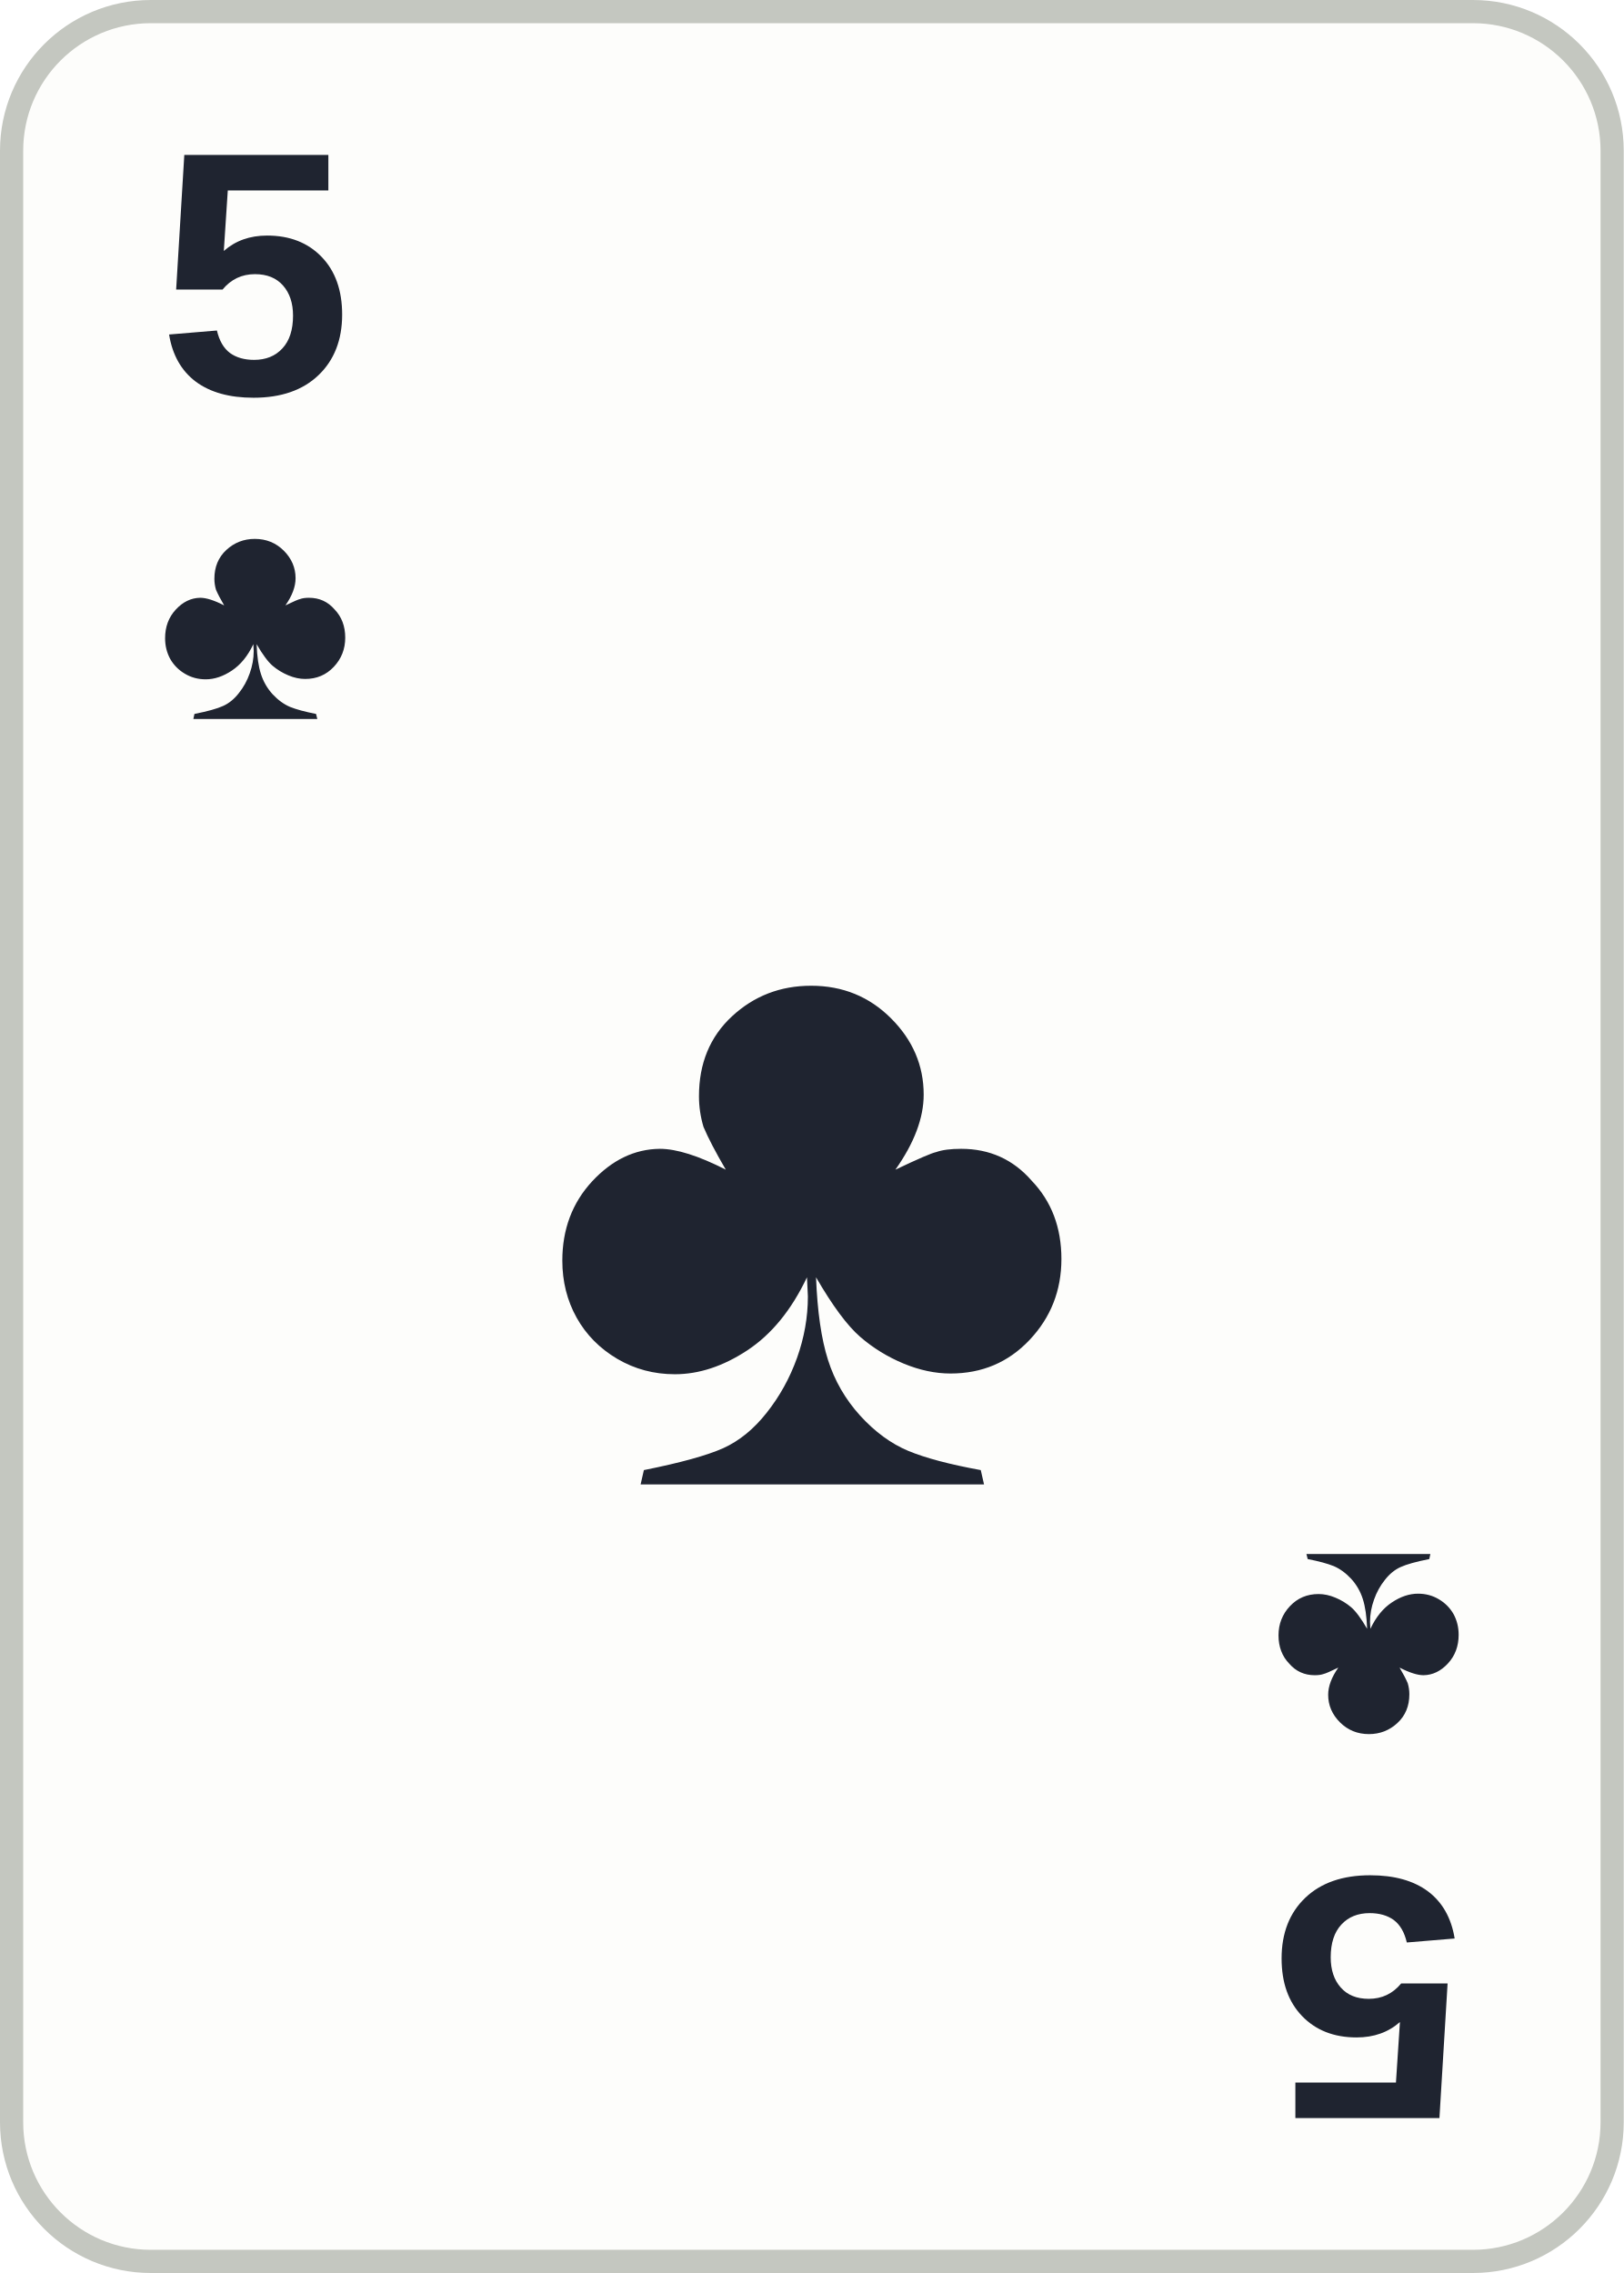
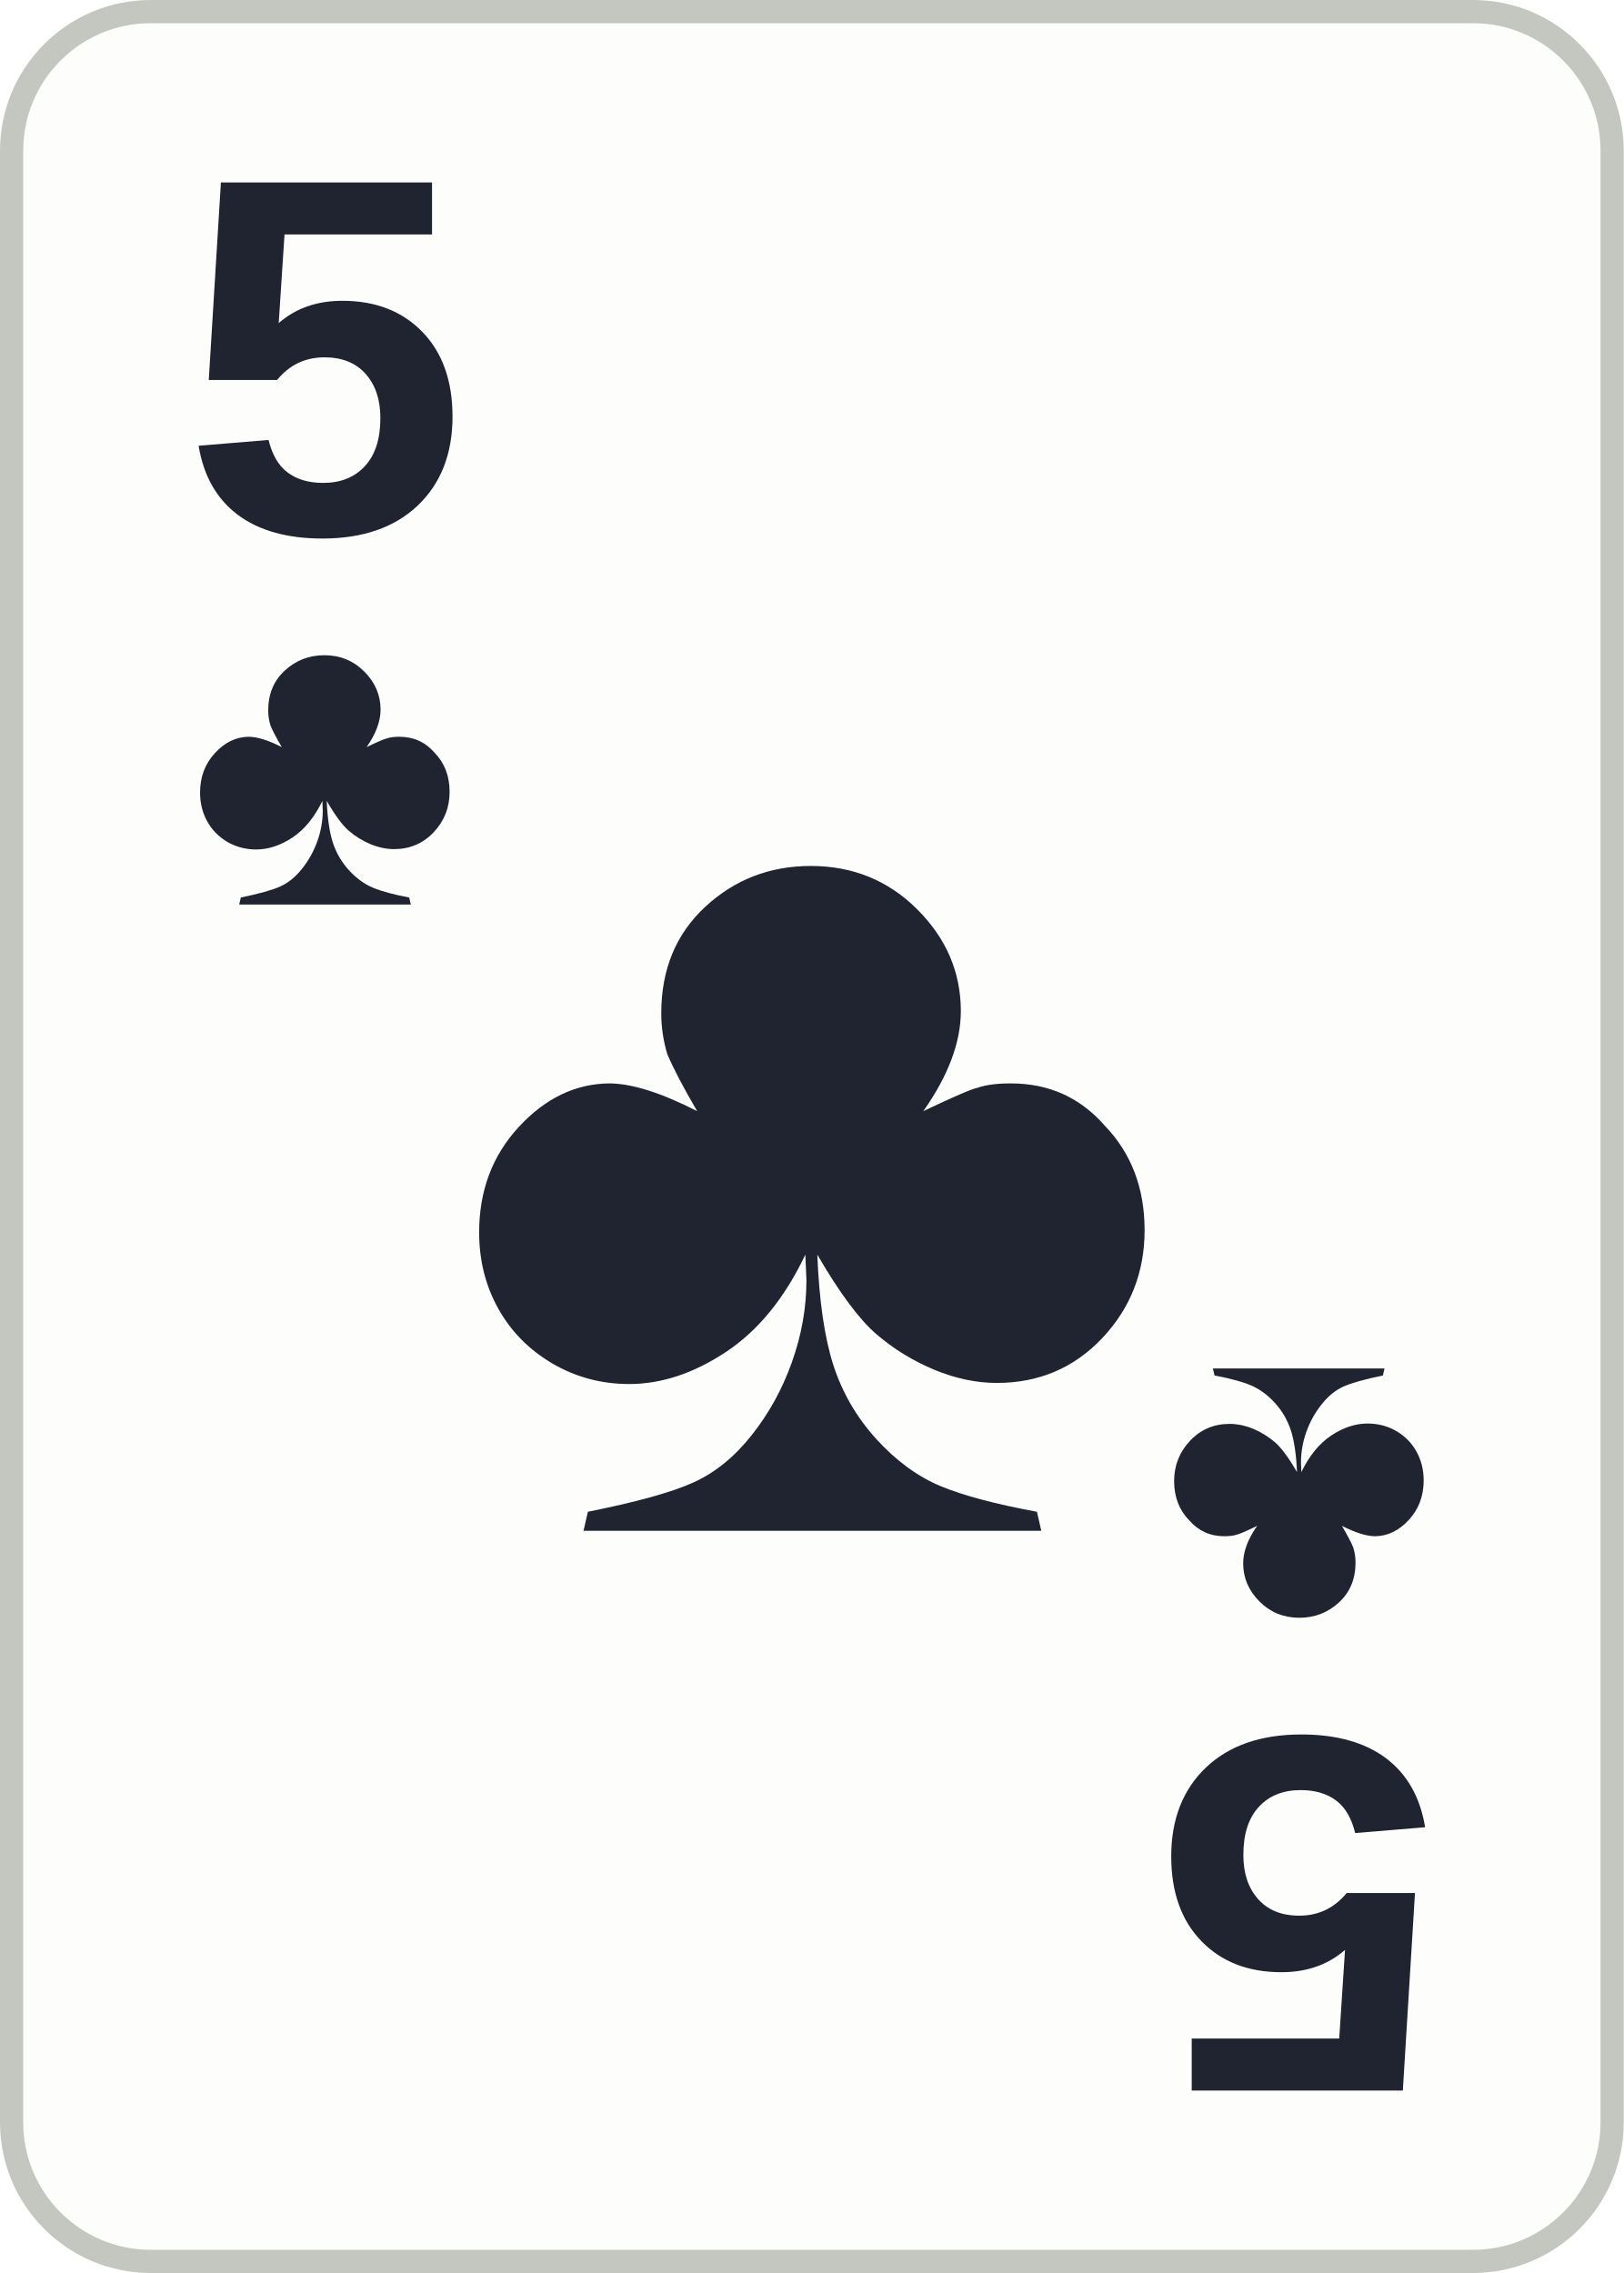
<svg xmlns="http://www.w3.org/2000/svg" viewBox="0 0 140 196">
  <rect x="1" y="1" width="138" height="194" rx="12" fill="#fdfdfb" stroke="#c4c7c0" stroke-width="2" />
  <g font-family="Arial,Helvetica,sans-serif" font-weight="700">
-     <text x="22" y="34" font-size="30" text-anchor="middle" fill="#1f2430">5</text>
-     <text x="22" y="62" font-size="26" text-anchor="middle" fill="#1f2430">♣</text>
+     <text x="28" y="46" font-size="44" text-anchor="middle" fill="#1f2430">5</text>
+     <text x="28" y="78" font-size="36" text-anchor="middle" fill="#1f2430">♣</text>
    <g transform="rotate(180 70 98)">
-       <text x="22" y="34" font-size="30" text-anchor="middle" fill="#1f2430">5</text>
-       <text x="22" y="62" font-size="26" text-anchor="middle" fill="#1f2430">♣</text>
+       <text x="28" y="46" font-size="44" text-anchor="middle" fill="#1f2430">5</text>
+       <text x="28" y="78" font-size="36" text-anchor="middle" fill="#1f2430">♣</text>
    </g>
-     <text x="70" y="128" font-size="72" text-anchor="middle" fill="#1f2430">♣</text>
+     <text x="70" y="132" font-size="96" text-anchor="middle" fill="#1f2430">♣</text>
  </g>
</svg>
